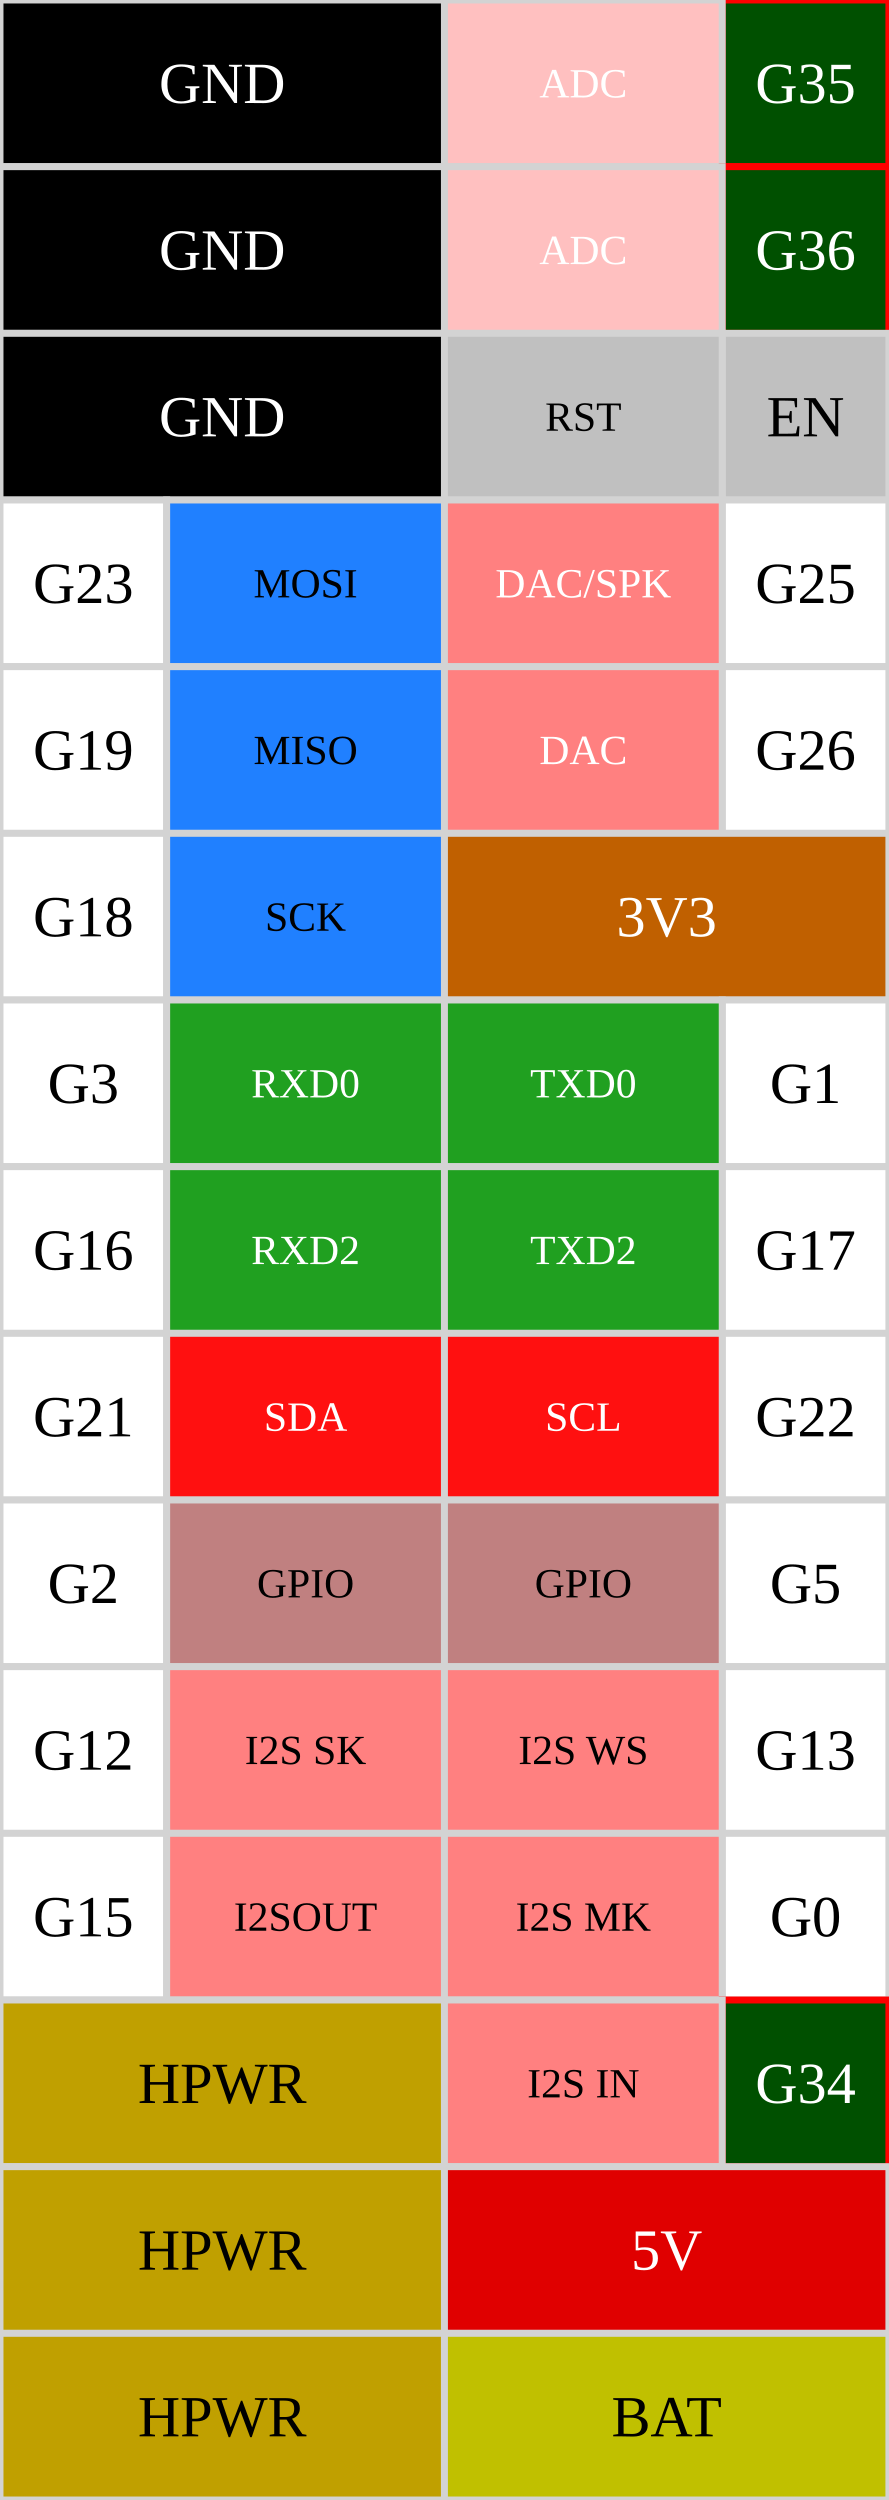
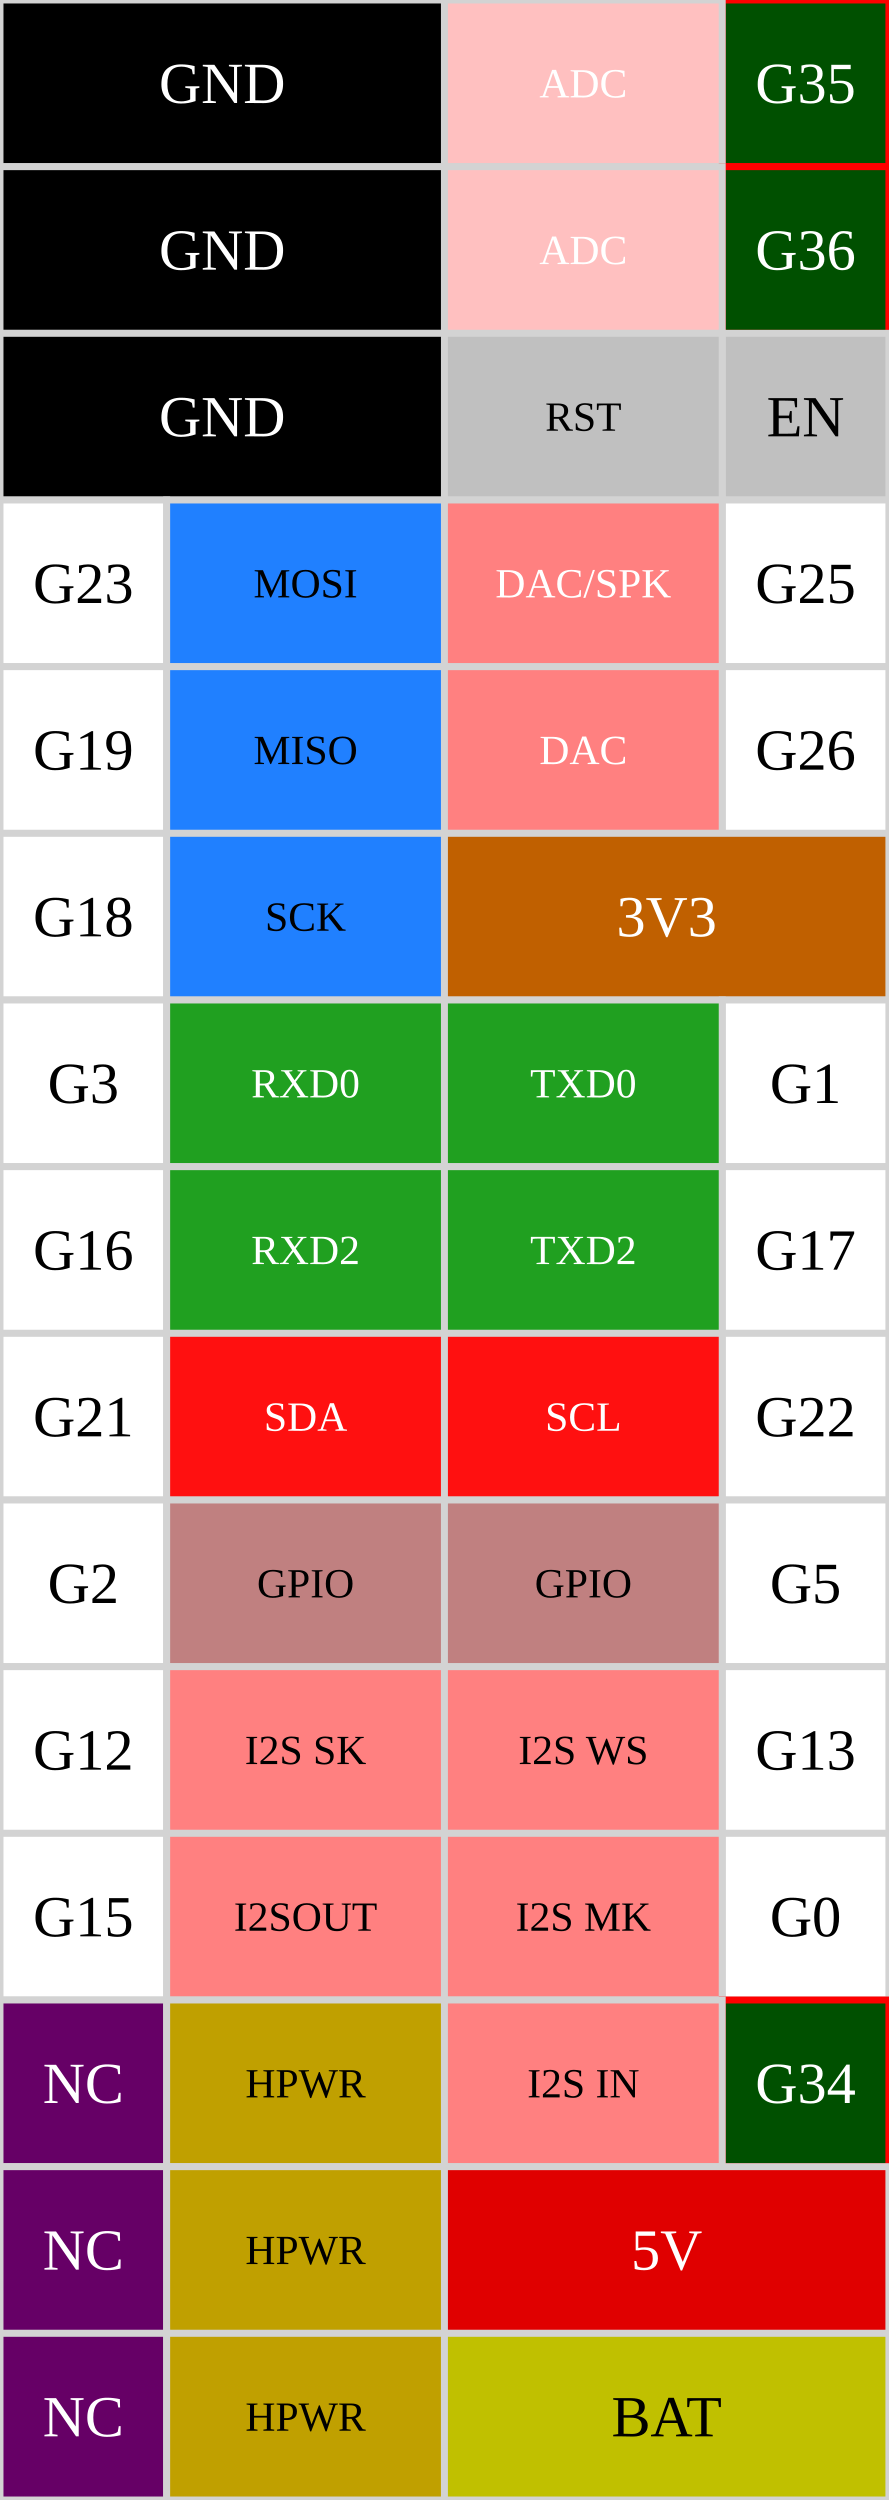
<svg xmlns="http://www.w3.org/2000/svg" baseProfile="full" height="360" version="1.1" width="128">
  <defs />
  <rect fill="black" height="24" stroke="lightgray" width="64" x="0" y="0" />
  <text fill="white" style="font-size:70%; text-anchor:middle; dominant-baseline:central" x="32.0" y="12.0">GND</text>
  <rect fill="#005000" height="24" stroke="red" width="24" x="104" y="0" />
  <text fill="#FFFFFF" style="font-size:70%; text-anchor:middle; dominant-baseline:central" x="116.0" y="12.0">G35</text>
  <rect fill="#ffc0c0" height="24" stroke="lightgray" width="40" x="64" y="0" />
  <text fill="#ffffff" style="font-size:50%; text-anchor:middle; dominant-baseline:central" x="84.0" y="12.0">ADC</text>
  <rect fill="black" height="24" stroke="lightgray" width="64" x="0" y="24" />
  <text fill="white" style="font-size:70%; text-anchor:middle; dominant-baseline:central" x="32.0" y="36.0">GND</text>
  <rect fill="#005000" height="24" stroke="red" width="24" x="104" y="24" />
  <text fill="#FFFFFF" style="font-size:70%; text-anchor:middle; dominant-baseline:central" x="116.0" y="36.0">G36</text>
  <rect fill="#ffc0c0" height="24" stroke="lightgray" width="40" x="64" y="24" />
  <text fill="#ffffff" style="font-size:50%; text-anchor:middle; dominant-baseline:central" x="84.0" y="36.0">ADC</text>
  <rect fill="black" height="24" stroke="lightgray" width="64" x="0" y="48" />
  <text fill="white" style="font-size:70%; text-anchor:middle; dominant-baseline:central" x="32.0" y="60.0">GND</text>
  <rect fill="#c0c0c0" height="24" stroke="lightgray" width="24" x="104" y="48" />
  <text fill="#000000" style="font-size:70%; text-anchor:middle; dominant-baseline:central" x="116.0" y="60.0">EN</text>
  <rect fill="#c0c0c0" height="24" stroke="lightgray" width="40" x="64" y="48" />
  <text fill="#000000" style="font-size:50%; text-anchor:middle; dominant-baseline:central" x="84.0" y="60.0">RST</text>
  <rect fill="#ffffff" height="24" stroke="lightgray" width="24" x="0" y="72" />
  <text fill="#000000" style="font-size:70%; text-anchor:middle; dominant-baseline:central" x="12.0" y="84.0">G23</text>
  <rect fill="#2080ff" height="24" stroke="lightgray" width="40" x="24" y="72" />
  <text fill="#000000" style="font-size:50%; text-anchor:middle; dominant-baseline:central" x="44.0" y="84.0">MOSI</text>
  <rect fill="#ffffff" height="24" stroke="lightgray" width="24" x="104" y="72" />
  <text fill="#000000" style="font-size:70%; text-anchor:middle; dominant-baseline:central" x="116.0" y="84.0">G25</text>
  <rect fill="#ff8080" height="24" stroke="lightgray" width="40" x="64" y="72" />
  <text fill="#ffffff" style="font-size:50%; text-anchor:middle; dominant-baseline:central" x="84.0" y="84.0">DAC/SPK</text>
  <rect fill="#ffffff" height="24" stroke="lightgray" width="24" x="0" y="96" />
  <text fill="#000000" style="font-size:70%; text-anchor:middle; dominant-baseline:central" x="12.0" y="108.0">G19</text>
  <rect fill="#2080ff" height="24" stroke="lightgray" width="40" x="24" y="96" />
  <text fill="#000000" style="font-size:50%; text-anchor:middle; dominant-baseline:central" x="44.0" y="108.0">MISO</text>
  <rect fill="#ffffff" height="24" stroke="lightgray" width="24" x="104" y="96" />
  <text fill="#000000" style="font-size:70%; text-anchor:middle; dominant-baseline:central" x="116.0" y="108.0">G26</text>
  <rect fill="#ff8080" height="24" stroke="lightgray" width="40" x="64" y="96" />
  <text fill="#ffffff" style="font-size:50%; text-anchor:middle; dominant-baseline:central" x="84.0" y="108.0">DAC</text>
  <rect fill="#ffffff" height="24" stroke="lightgray" width="24" x="0" y="120" />
  <text fill="#000000" style="font-size:70%; text-anchor:middle; dominant-baseline:central" x="12.0" y="132.0">G18</text>
  <rect fill="#2080ff" height="24" stroke="lightgray" width="40" x="24" y="120" />
  <text fill="#000000" style="font-size:50%; text-anchor:middle; dominant-baseline:central" x="44.0" y="132.0">SCK</text>
  <rect fill="#c06000" height="24" stroke="lightgray" width="64" x="64" y="120" />
  <text fill="#ffffff" style="font-size:70%; text-anchor:middle; dominant-baseline:central" x="96.0" y="132.0">3V3</text>
  <rect fill="#ffffff" height="24" stroke="lightgray" width="24" x="0" y="144" />
  <text fill="#000000" style="font-size:70%; text-anchor:middle; dominant-baseline:central" x="12.0" y="156.0">G3</text>
  <rect fill="#20a020" height="24" stroke="lightgray" width="40" x="24" y="144" />
  <text fill="#ffffff" style="font-size:50%; text-anchor:middle; dominant-baseline:central" x="44.0" y="156.0">RXD0</text>
  <rect fill="#ffffff" height="24" stroke="lightgray" width="24" x="104" y="144" />
  <text fill="#000000" style="font-size:70%; text-anchor:middle; dominant-baseline:central" x="116.0" y="156.0">G1</text>
  <rect fill="#20a020" height="24" stroke="lightgray" width="40" x="64" y="144" />
  <text fill="#ffffff" style="font-size:50%; text-anchor:middle; dominant-baseline:central" x="84.0" y="156.0">TXD0</text>
  <rect fill="#ffffff" height="24" stroke="lightgray" width="24" x="0" y="168" />
  <text fill="#000000" style="font-size:70%; text-anchor:middle; dominant-baseline:central" x="12.0" y="180.0">G16</text>
  <rect fill="#20a020" height="24" stroke="lightgray" width="40" x="24" y="168" />
  <text fill="#ffffff" style="font-size:50%; text-anchor:middle; dominant-baseline:central" x="44.0" y="180.0">RXD2</text>
  <rect fill="#ffffff" height="24" stroke="lightgray" width="24" x="104" y="168" />
  <text fill="#000000" style="font-size:70%; text-anchor:middle; dominant-baseline:central" x="116.0" y="180.0">G17</text>
  <rect fill="#20a020" height="24" stroke="lightgray" width="40" x="64" y="168" />
  <text fill="#ffffff" style="font-size:50%; text-anchor:middle; dominant-baseline:central" x="84.0" y="180.0">TXD2</text>
  <rect fill="#ffffff" height="24" stroke="lightgray" width="24" x="0" y="192" />
  <text fill="#000000" style="font-size:70%; text-anchor:middle; dominant-baseline:central" x="12.0" y="204.0">G21</text>
  <rect fill="#ff1010" height="24" stroke="lightgray" width="40" x="24" y="192" />
  <text fill="#ffffff" style="font-size:50%; text-anchor:middle; dominant-baseline:central" x="44.0" y="204.0">SDA</text>
  <rect fill="#ffffff" height="24" stroke="lightgray" width="24" x="104" y="192" />
  <text fill="#000000" style="font-size:70%; text-anchor:middle; dominant-baseline:central" x="116.0" y="204.0">G22</text>
  <rect fill="#ff1010" height="24" stroke="lightgray" width="40" x="64" y="192" />
  <text fill="#ffffff" style="font-size:50%; text-anchor:middle; dominant-baseline:central" x="84.0" y="204.0">SCL</text>
  <rect fill="#ffffff" height="24" stroke="lightgray" width="24" x="0" y="216" />
  <text fill="#000000" style="font-size:70%; text-anchor:middle; dominant-baseline:central" x="12.0" y="228.0">G2</text>
  <rect fill="#c08080" height="24" stroke="lightgray" width="40" x="24" y="216" />
  <text fill="#000000" style="font-size:50%; text-anchor:middle; dominant-baseline:central" x="44.0" y="228.0">GPIO</text>
  <rect fill="#ffffff" height="24" stroke="lightgray" width="24" x="104" y="216" />
  <text fill="#000000" style="font-size:70%; text-anchor:middle; dominant-baseline:central" x="116.0" y="228.0">G5</text>
  <rect fill="#c08080" height="24" stroke="lightgray" width="40" x="64" y="216" />
  <text fill="#000000" style="font-size:50%; text-anchor:middle; dominant-baseline:central" x="84.0" y="228.0">GPIO</text>
  <rect fill="#ffffff" height="24" stroke="lightgray" width="24" x="0" y="240" />
  <text fill="#000000" style="font-size:70%; text-anchor:middle; dominant-baseline:central" x="12.0" y="252.0">G12</text>
  <rect fill="#ff8080" height="24" stroke="lightgray" width="40" x="24" y="240" />
  <text fill="#000000" style="font-size:50%; text-anchor:middle; dominant-baseline:central" x="44.0" y="252.0">I2S SK</text>
  <rect fill="#ffffff" height="24" stroke="lightgray" width="24" x="104" y="240" />
  <text fill="#000000" style="font-size:70%; text-anchor:middle; dominant-baseline:central" x="116.0" y="252.0">G13</text>
  <rect fill="#ff8080" height="24" stroke="lightgray" width="40" x="64" y="240" />
  <text fill="#000000" style="font-size:50%; text-anchor:middle; dominant-baseline:central" x="84.0" y="252.0">I2S WS</text>
  <rect fill="#ffffff" height="24" stroke="lightgray" width="24" x="0" y="264" />
  <text fill="#000000" style="font-size:70%; text-anchor:middle; dominant-baseline:central" x="12.0" y="276.0">G15</text>
  <rect fill="#ff8080" height="24" stroke="lightgray" width="40" x="24" y="264" />
  <text fill="#000000" style="font-size:50%; text-anchor:middle; dominant-baseline:central" x="44.0" y="276.0">I2SOUT</text>
  <rect fill="#ffffff" height="24" stroke="lightgray" width="24" x="104" y="264" />
  <text fill="#000000" style="font-size:70%; text-anchor:middle; dominant-baseline:central" x="116.0" y="276.0">G0</text>
  <rect fill="#ff8080" height="24" stroke="lightgray" width="40" x="64" y="264" />
  <text fill="#000000" style="font-size:50%; text-anchor:middle; dominant-baseline:central" x="84.0" y="276.0">I2S MK</text>
-   <rect fill="#c0a000" height="24" stroke="lightgray" width="64" x="0" y="288" />
-   <text fill="#000000" style="font-size:70%; text-anchor:middle; dominant-baseline:central" x="32.0" y="300.0">HPWR</text>
+   <rect fill="#660066" height="24" stroke="lightgray" width="24" x="0" y="288" />
+   <text fill="#ffffff" style="font-size:70%; text-anchor:middle; dominant-baseline:central" x="12.0" y="300.0">NC</text>
+   <rect fill="#c0a000" height="24" stroke="lightgray" width="40" x="24" y="288" />
+   <text fill="#000000" style="font-size:50%; text-anchor:middle; dominant-baseline:central" x="44.0" y="300.0">HPWR</text>
  <rect fill="#005000" height="24" stroke="red" width="24" x="104" y="288" />
  <text fill="#FFFFFF" style="font-size:70%; text-anchor:middle; dominant-baseline:central" x="116.0" y="300.0">G34</text>
  <rect fill="#ff8080" height="24" stroke="lightgray" width="40" x="64" y="288" />
  <text fill="#000000" style="font-size:50%; text-anchor:middle; dominant-baseline:central" x="84.0" y="300.0">I2S IN</text>
-   <rect fill="#c0a000" height="24" stroke="lightgray" width="64" x="0" y="312" />
-   <text fill="#000000" style="font-size:70%; text-anchor:middle; dominant-baseline:central" x="32.0" y="324.0">HPWR</text>
+   <rect fill="#660066" height="24" stroke="lightgray" width="24" x="0" y="312" />
+   <text fill="#ffffff" style="font-size:70%; text-anchor:middle; dominant-baseline:central" x="12.0" y="324.0">NC</text>
+   <rect fill="#c0a000" height="24" stroke="lightgray" width="40" x="24" y="312" />
+   <text fill="#000000" style="font-size:50%; text-anchor:middle; dominant-baseline:central" x="44.0" y="324.0">HPWR</text>
  <rect fill="#e00000" height="24" stroke="lightgray" width="64" x="64" y="312" />
  <text fill="#ffffff" style="font-size:70%; text-anchor:middle; dominant-baseline:central" x="96.0" y="324.0">5V</text>
-   <rect fill="#c0a000" height="24" stroke="lightgray" width="64" x="0" y="336" />
-   <text fill="#000000" style="font-size:70%; text-anchor:middle; dominant-baseline:central" x="32.0" y="348.0">HPWR</text>
+   <rect fill="#660066" height="24" stroke="lightgray" width="24" x="0" y="336" />
+   <text fill="#ffffff" style="font-size:70%; text-anchor:middle; dominant-baseline:central" x="12.0" y="348.0">NC</text>
+   <rect fill="#c0a000" height="24" stroke="lightgray" width="40" x="24" y="336" />
+   <text fill="#000000" style="font-size:50%; text-anchor:middle; dominant-baseline:central" x="44.0" y="348.0">HPWR</text>
  <rect fill="#c0c000" height="24" stroke="lightgray" width="64" x="64" y="336" />
  <text fill="#000000" style="font-size:70%; text-anchor:middle; dominant-baseline:central" x="96.0" y="348.0">BAT</text>
</svg>
